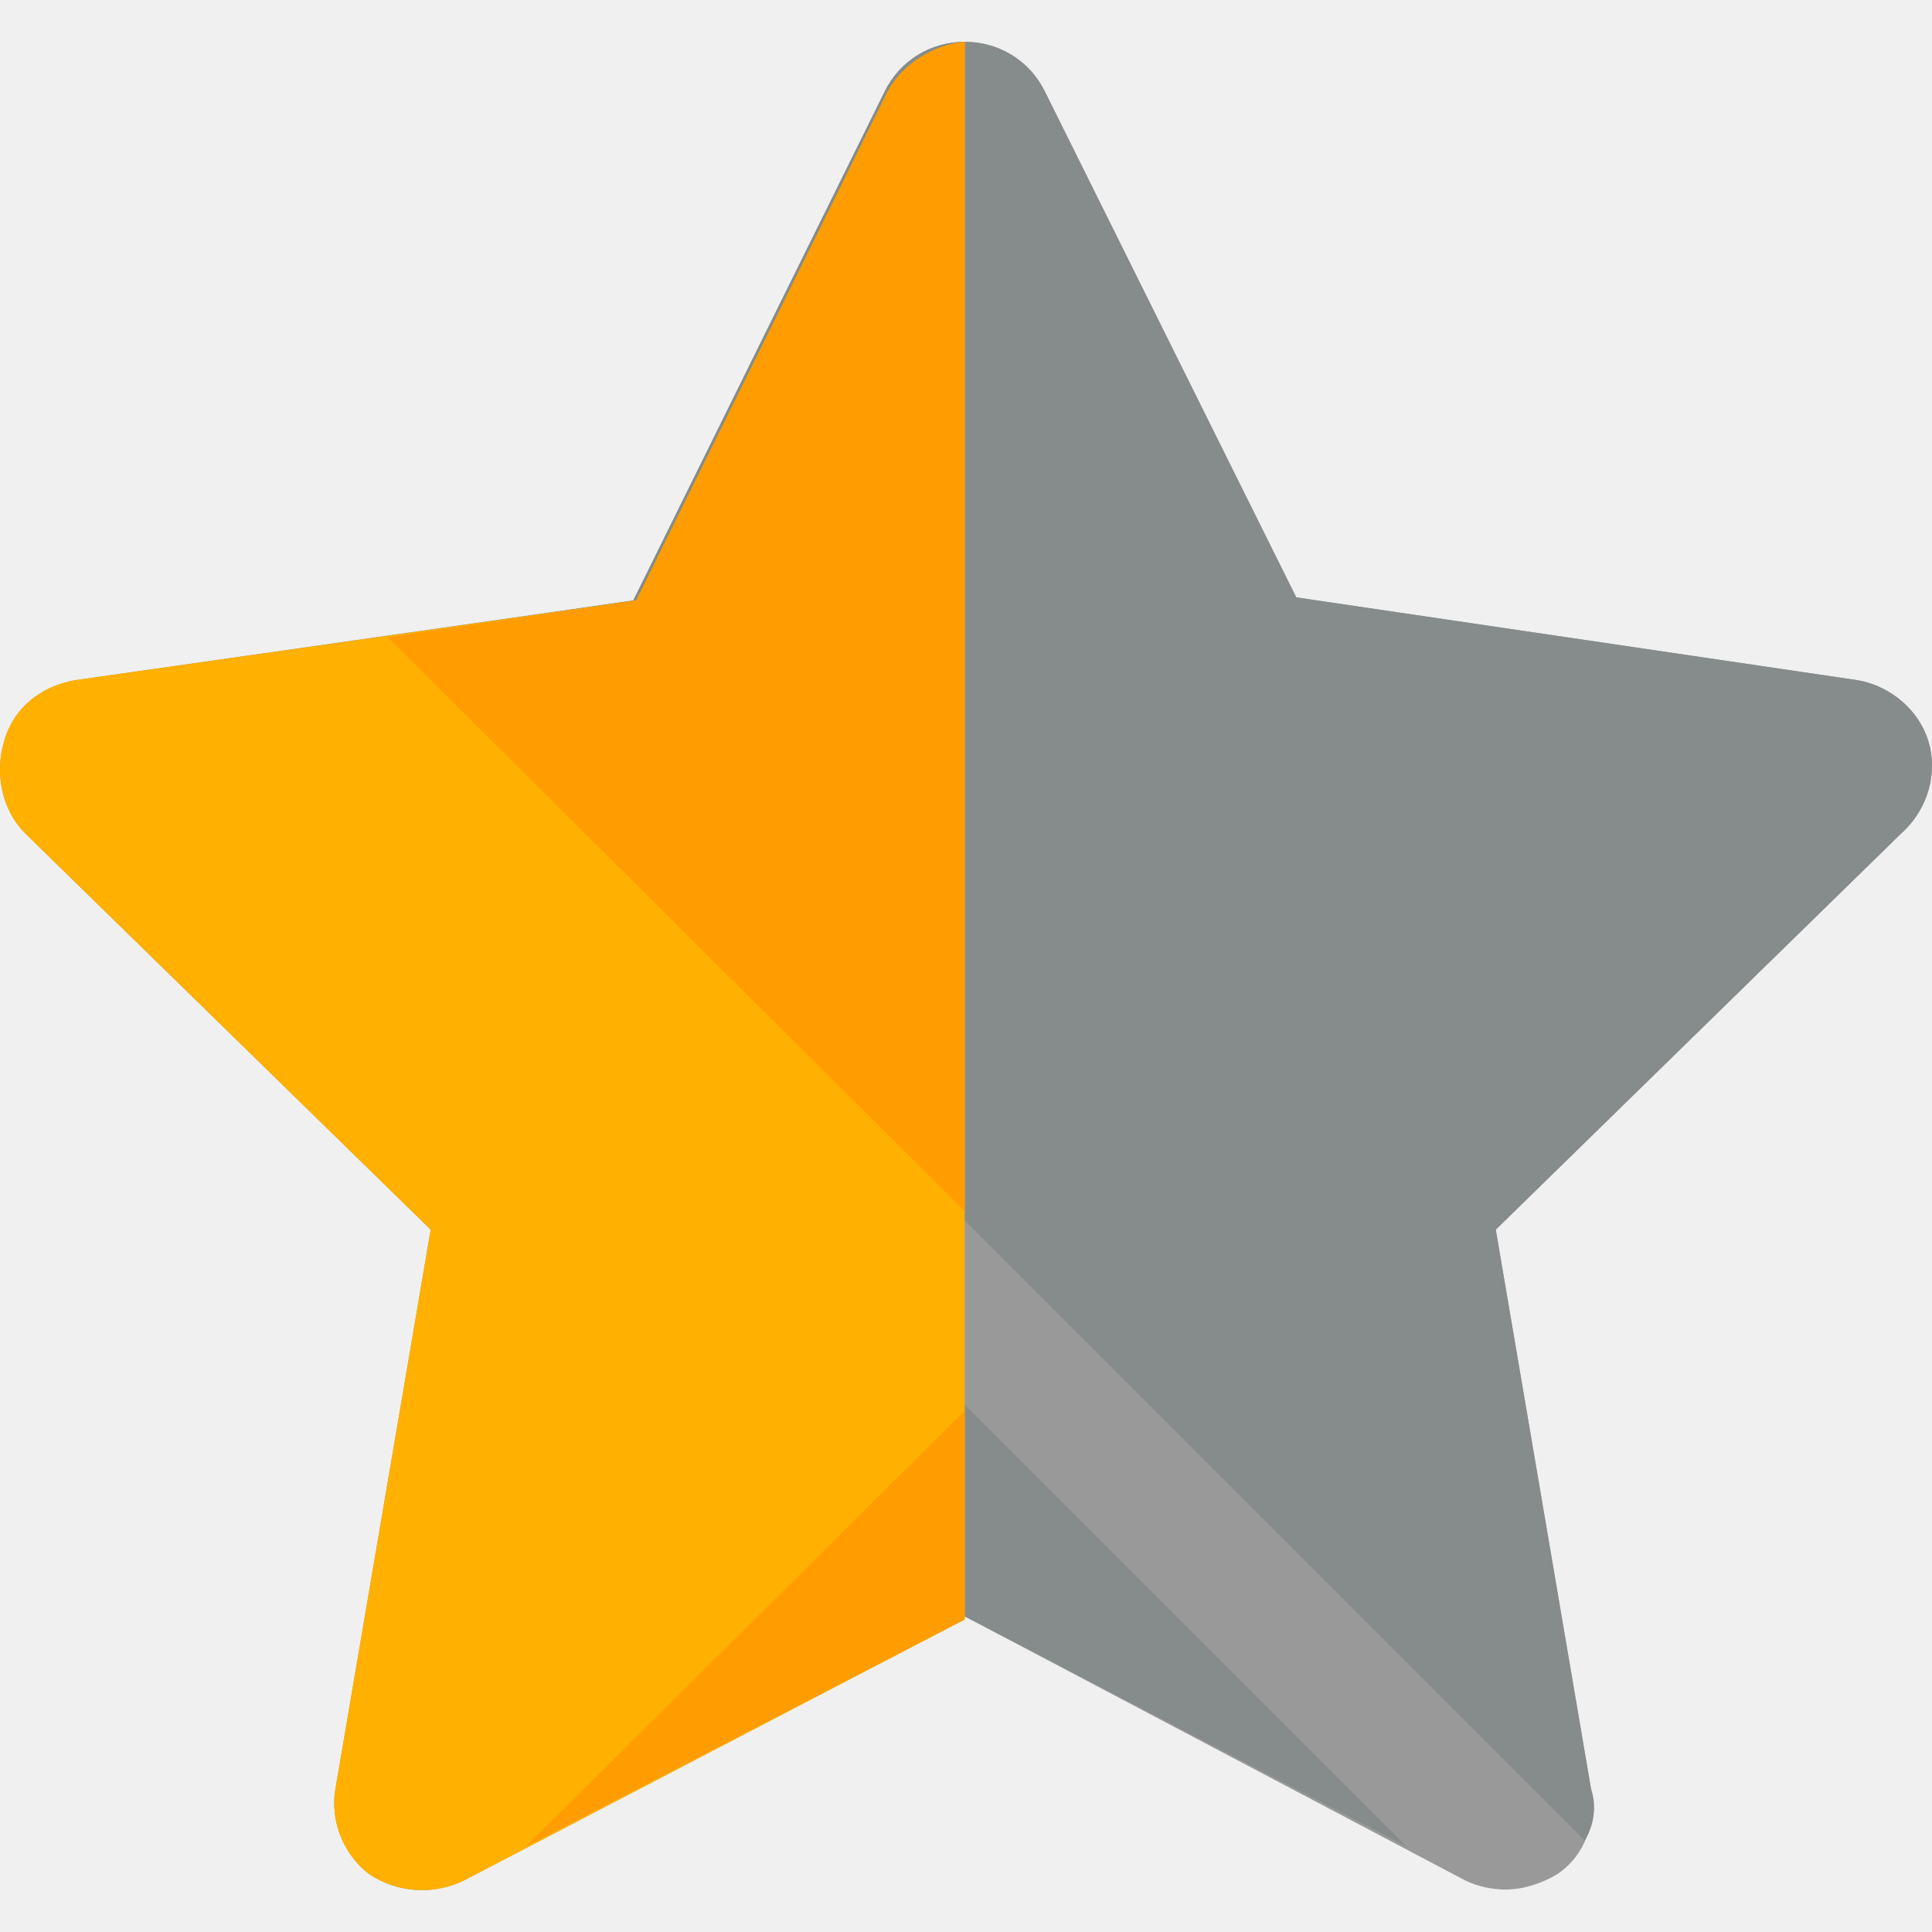
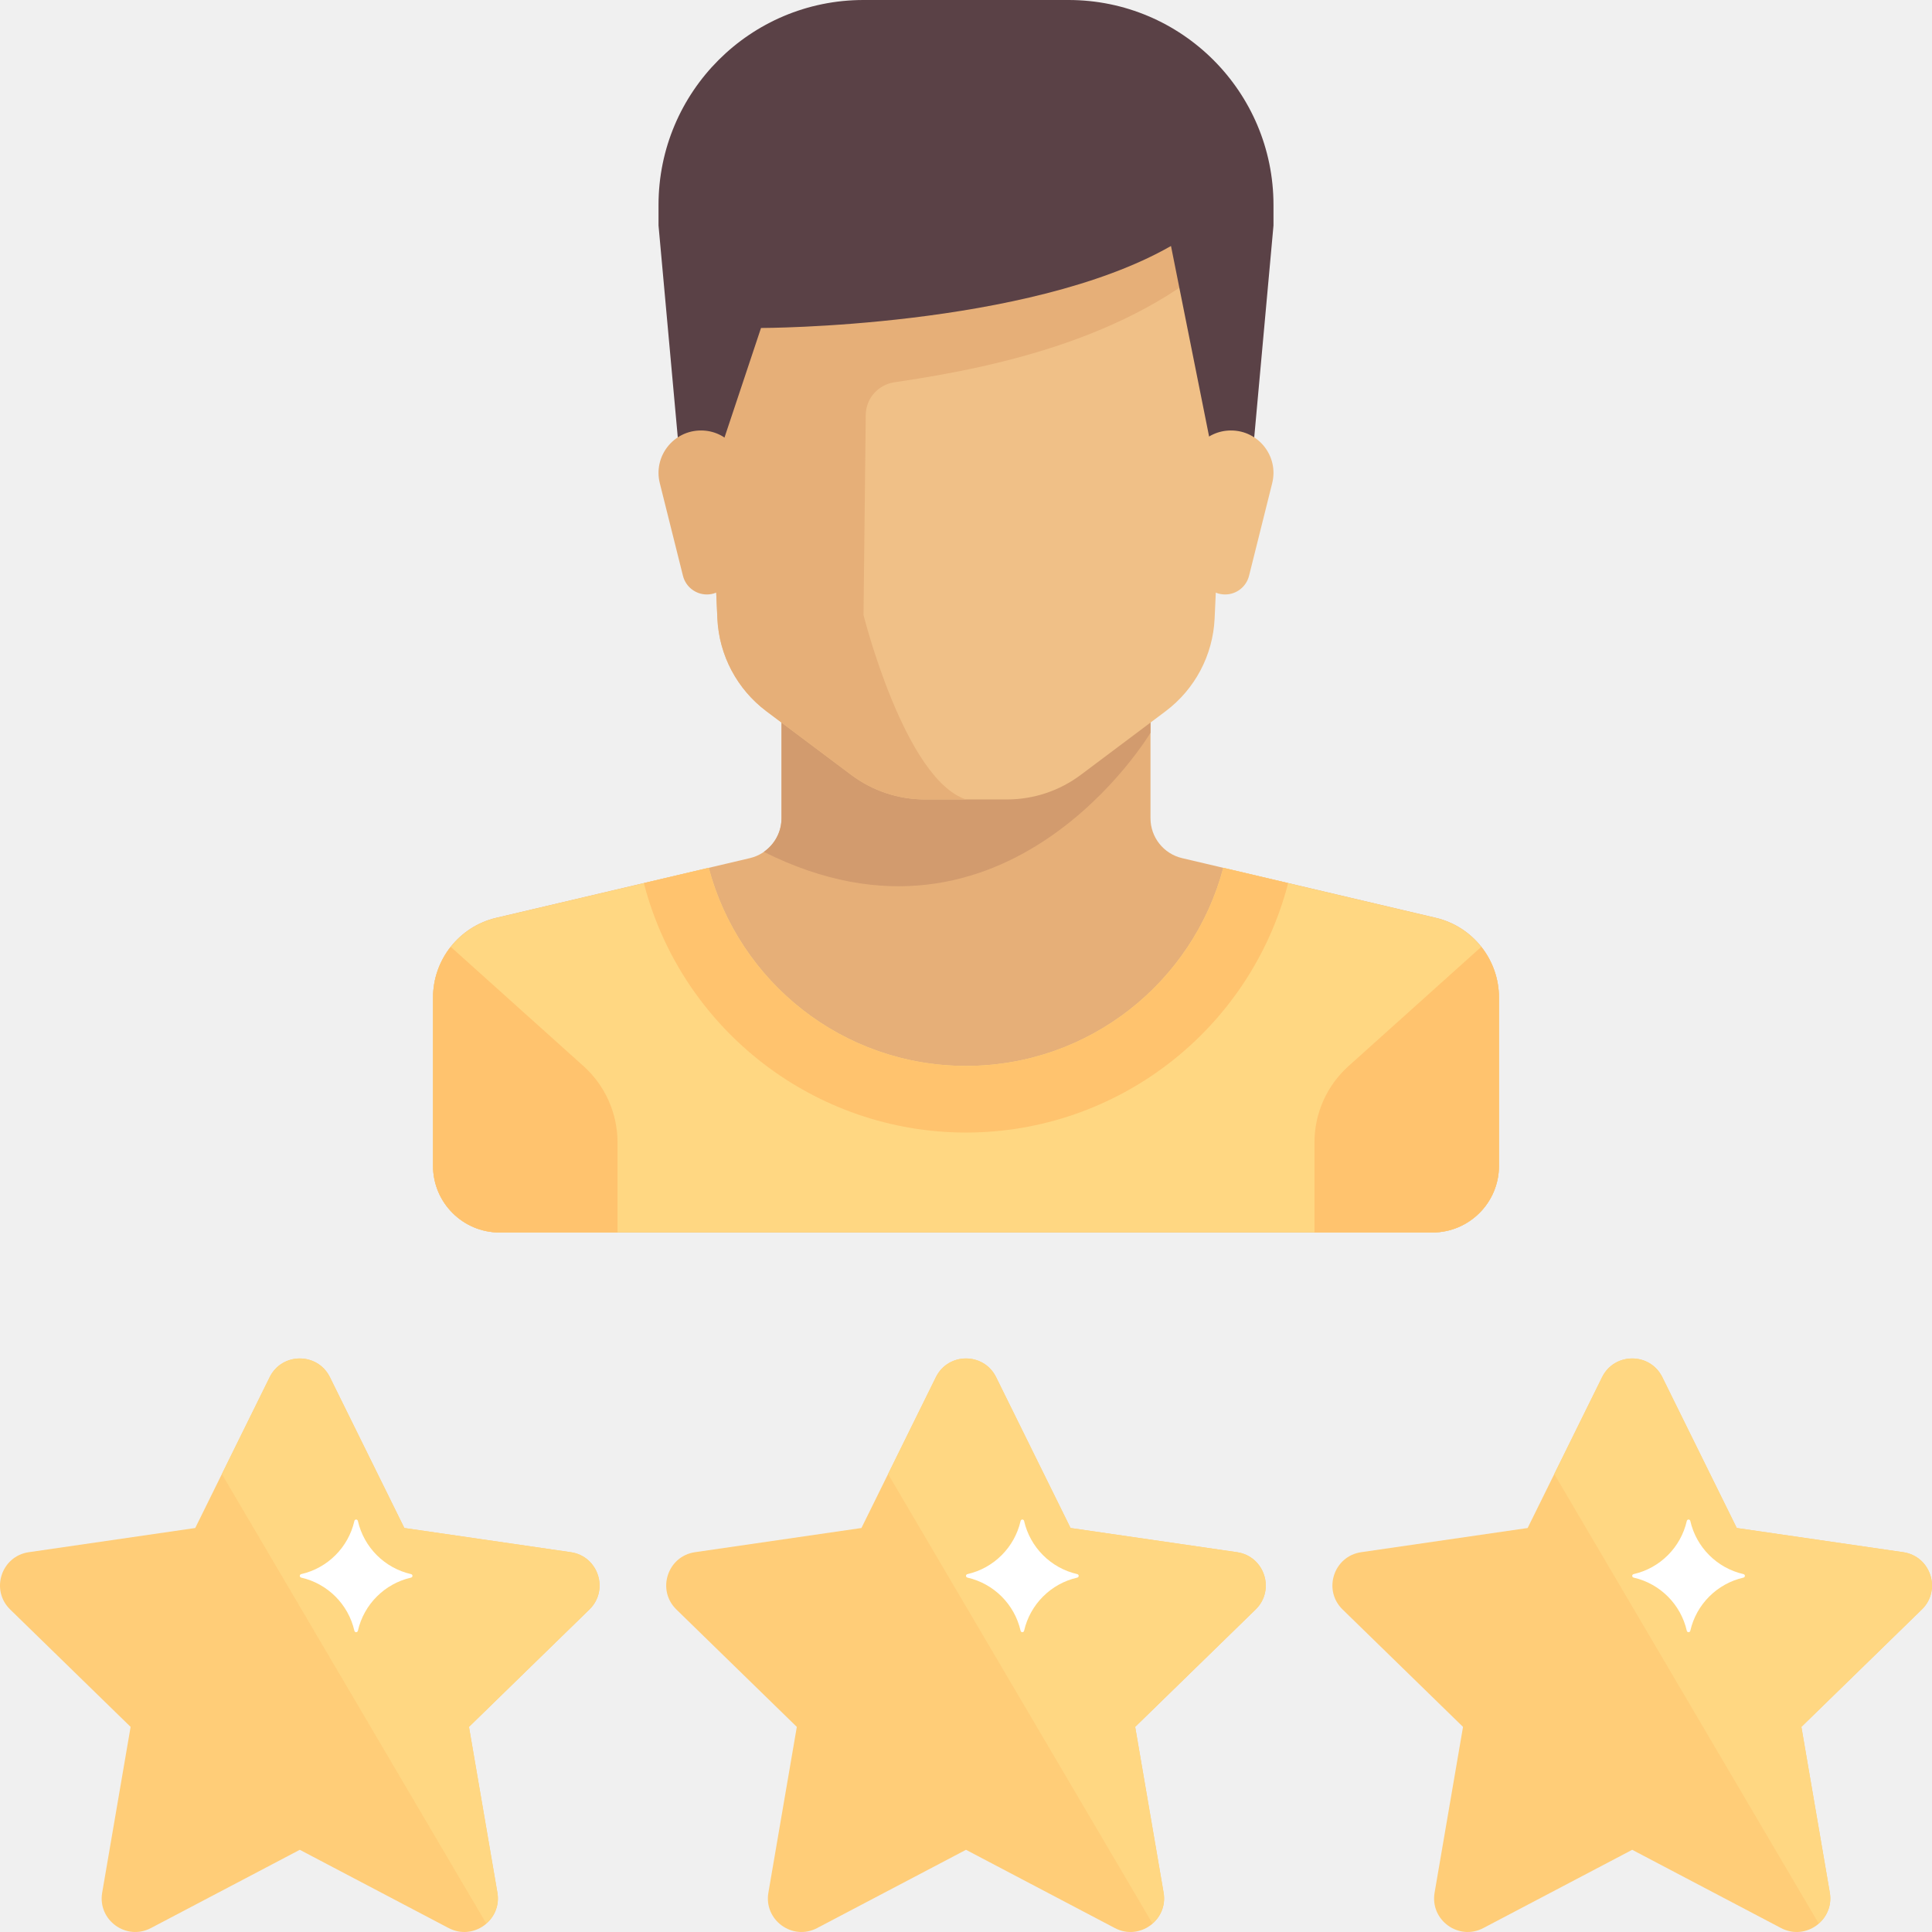
- <svg xmlns="http://www.w3.org/2000/svg" height="800px" width="800px" version="1.1" id="Layer_1" viewBox="0 0 503.559 503.559" xml:space="preserve">
-   <path style="fill:#999999;" d="M502.659,193.299c-2.4-8-9.6-14.4-18.4-16l-146.4-21.6l-65.6-132c-4-8-12-12.8-20.8-12.8  s-16.8,4.8-20.8,12.8l-65.6,132.8l-145.6,20.8c-8.8,1.6-16,7.2-18.4,16c-2.4,8-0.8,17.6,5.6,24l105.6,103.2l-24.8,145.6  c-1.6,8.8,2.4,17.6,8.8,22.4c7.2,4.8,16.8,5.6,24,1.6l131.2-68.8l130.4,68.8c3.2,1.6,7.2,2.4,10.4,2.4c4.8,0,9.6-1.6,13.6-4  c7.2-4.8,10.4-13.6,8.8-22.4l-24.8-145.6l105.6-103.2C502.659,210.899,505.059,201.299,502.659,193.299z" />
+ <svg xmlns="http://www.w3.org/2000/svg" version="1.1" id="Layer_1" x="0px" y="0px" viewBox="0 0 512 512" style="enable-background:new 0 0 512 512;" xml:space="preserve">
+   <path style="fill:#E6AF78;" d="M304.892,216.838v-29.421H207.11v29.421c0,5.042-3.468,9.421-8.376,10.575l-67.221,15.817  c-9.816,2.311-16.754,11.069-16.754,21.153v44.583c0,9.751,7.904,17.655,17.655,17.655h247.172c9.751,0,17.655-7.904,17.655-17.655  v-44.583c0-10.083-6.937-18.842-16.753-21.152l-67.221-15.817C308.36,226.259,304.892,221.88,304.892,216.838z" />
+   <path style="fill:#FFD782;" d="M380.489,243.23l-56.302-13.247c-8.012,30.206-35.459,52.5-68.186,52.5s-60.174-22.294-68.185-52.5  l-56.302,13.247c-9.816,2.311-16.754,11.069-16.754,21.152v44.584c0,9.75,7.905,17.655,17.655,17.655h247.172  c9.75,0,17.655-7.905,17.655-17.655v-44.584C397.242,254.298,390.304,245.54,380.489,243.23z" />
+   <path style="fill:#D29B6E;" d="M207.109,216.838c0,3.647-1.831,6.927-4.692,8.911c64.448,32.288,102.475-31.559,102.475-31.559  v-6.774H207.11v29.421H207.109z" />
+   <path style="fill:#F0C087;" d="M185.38,59.756l4.734,104.146c0.442,9.729,5.213,18.752,13.004,24.595l22.462,16.846  c5.642,4.232,12.504,6.519,19.556,6.519h21.729c7.052,0,13.914-2.287,19.556-6.519l22.462-16.846  c7.791-5.844,12.562-14.866,13.004-24.595l4.734-104.146H185.38z" />
+   <path style="fill:#E6AF78;" d="M185.38,59.756l4.734,104.146c0.442,9.73,5.213,18.752,13.004,24.596l22.462,16.846  c5.642,4.232,12.504,6.519,19.556,6.519H256c-16.297-5.432-27.161-48.892-27.161-48.892l0.594-53.02  c0.049-4.372,3.293-8.014,7.619-8.646c28.672-4.181,65.273-12.436,89.57-36.479v-5.071L185.38,59.756L185.38,59.756z" />
+   <path style="fill:#5A4146;" d="M174.515,54.324v5.432l5.432,59.756h10.865l10.865-32.594c0,0,70.621,0,108.648-21.729l10.865,54.324  h10.865l5.432-59.756v-5.432C337.485,24.321,313.164,0,283.162,0h-54.324C198.836,0,174.515,24.321,174.515,54.324z" />
+   <path style="fill:#F0C087;" d="M337.144,128.052l-6.135,24.54c-0.727,2.908-3.339,4.947-6.336,4.947l0,0  c-3.294,0-6.072-2.453-6.481-5.721l-3.137-25.098c-0.839-6.711,4.394-12.64,11.158-12.64h0.021  C333.551,114.08,338.919,120.954,337.144,128.052z" />
+   <path style="fill:#E6AF78;" d="M174.856,128.052l6.135,24.54c0.727,2.908,3.339,4.947,6.336,4.947l0,0  c3.294,0,6.072-2.453,6.481-5.721l3.137-25.098c0.839-6.711-4.394-12.64-11.158-12.64h-0.021  C178.45,114.08,173.082,120.954,174.856,128.052z" />
  <g>
-     <polygon style="fill:#858C8B;" points="136.259,481.299 136.259,481.299 251.459,421.299 366.659,481.299 366.659,481.299    251.459,366.099  " />
-     <path style="fill:#858C8B;" d="M502.659,193.299c-2.4-8-9.6-14.4-18.4-16l-146.4-21.6l-65.6-132c-4-8-12-12.8-20.8-12.8   s-16.8,4.8-20.8,12.8l-65.6,132.8l-65.6,9.6l313.6,313.6c2.4-4,3.2-8.8,1.6-13.6l-24.8-145.6l105.6-103.2   C502.659,210.899,505.059,201.299,502.659,193.299z" />
+     <path style="fill:#FFC36E;" d="M154.64,282.537l-35.201-31.622c-2.95,3.735-4.68,8.435-4.68,13.466v44.584   c0,9.751,7.904,17.655,17.655,17.655h31.236v-23.878C163.65,295.034,160.374,287.689,154.64,282.537z" />
+     <path style="fill:#FFC36E;" d="M357.361,282.537l35.201-31.622c2.95,3.735,4.68,8.435,4.68,13.466v44.584   c0,9.751-7.904,17.655-17.655,17.655H348.35v-23.878C348.35,295.034,351.626,287.689,357.361,282.537z" />
+     <path style="fill:#FFC36E;" d="M324.186,229.983c-8.011,30.206-35.458,52.5-68.185,52.5s-60.174-22.294-68.185-52.5l-17.15,4.035   l0.086,0.49c10.249,38.643,45.305,65.63,85.249,65.63s75-26.987,85.25-65.63l0.047-0.5L324.186,229.983z" />
  </g>
-   <path style="fill:#FFB000;" d="M251.459,10.899c-8,0.8-16,5.6-20,12.8l-65.6,132.8l-146.4,20.8c-8.8,1.6-16,7.2-18.4,16  c-2.4,8-0.8,17.6,5.6,24l105.6,103.2l-24.8,145.6c-1.6,8.8,2.4,17.6,8.8,22.4c7.2,4.8,16.8,5.6,24.8,1.6l130.4-68V10.899z" />
+   <path style="fill:#FFCD78;" d="M79.448,490.217l-39.452,20.74c-6.531,3.434-14.164-2.112-12.917-9.385l7.534-43.929L2.698,426.532  c-5.283-5.15-2.368-14.123,4.934-15.185l44.108-6.409l19.725-39.969c3.265-6.616,12.701-6.616,15.966,0l19.725,39.969l44.108,6.409  c7.302,1.062,10.217,10.034,4.934,15.185l-31.917,31.112l7.534,43.929c1.247,7.272-6.386,12.818-12.917,9.385L79.448,490.217z" />
+   <path style="fill:#FFD782;" d="M151.265,411.348l-44.108-6.409L87.431,364.97c-3.265-6.616-12.7-6.616-15.966,0L58.8,390.633  l70.056,119.095c2.195-1.91,3.531-4.825,2.961-8.156l-7.534-43.929l31.917-31.112C161.482,421.382,158.567,412.409,151.265,411.348z  " />
+   <path style="fill:#FFFFFF;" d="M108.917,417.152c-6.982-1.592-12.478-7.087-14.069-14.069c-0.12-0.525-0.815-0.525-0.936,0  c-1.591,6.982-7.087,12.478-14.069,14.069c-0.525,0.12-0.525,0.815,0,0.936c6.982,1.591,12.478,7.087,14.069,14.069  c0.12,0.525,0.815,0.525,0.936,0c1.591-6.982,7.087-12.478,14.069-14.069C109.442,417.969,109.442,417.272,108.917,417.152z" />
+   <path style="fill:#FFCD78;" d="M256,490.217l-39.452,20.74c-6.531,3.434-14.164-2.112-12.917-9.385l7.534-43.929l-31.917-31.112  c-5.283-5.15-2.368-14.123,4.934-15.185l44.108-6.409l19.725-39.969c3.265-6.616,12.701-6.616,15.966,0l19.725,39.969l44.108,6.409  c7.302,1.062,10.217,10.034,4.934,15.185l-31.917,31.112l7.534,43.929c1.247,7.272-6.386,12.818-12.917,9.385L256,490.217z" />
+   <path style="fill:#FFD782;" d="M327.817,411.348l-44.108-6.409l-19.726-39.969c-3.265-6.616-12.7-6.616-15.966,0l-12.665,25.663  l70.056,119.095c2.195-1.91,3.531-4.825,2.961-8.156l-7.534-43.929l31.917-31.112C338.034,421.382,335.119,412.409,327.817,411.348z  " />
+   <path style="fill:#FFFFFF;" d="M285.469,417.152c-6.982-1.592-12.478-7.087-14.069-14.069c-0.12-0.525-0.815-0.525-0.936,0  c-1.591,6.982-7.087,12.478-14.069,14.069c-0.525,0.12-0.525,0.815,0,0.936c6.982,1.591,12.478,7.087,14.069,14.069  c0.12,0.525,0.815,0.525,0.936,0c1.591-6.982,7.087-12.478,14.069-14.069C285.994,417.969,285.994,417.272,285.469,417.152z" />
+   <path style="fill:#FFCD78;" d="M432.552,490.217l-39.452,20.74c-6.531,3.434-14.164-2.112-12.917-9.385l7.534-43.929l-31.917-31.112  c-5.283-5.15-2.368-14.123,4.934-15.185l44.108-6.409l19.725-39.969c3.265-6.616,12.701-6.616,15.966,0l19.725,39.969l44.108,6.409  c7.302,1.062,10.217,10.034,4.934,15.185l-31.917,31.112l7.534,43.929c1.247,7.272-6.386,12.818-12.917,9.385L432.552,490.217z" />
+   <path style="fill:#FFD782;" d="M504.369,411.348l-44.108-6.409l-19.726-39.969c-3.265-6.616-12.7-6.616-15.966,0l-12.665,25.663  l70.056,119.095c2.195-1.91,3.531-4.825,2.961-8.156l-7.534-43.929l31.917-31.112C514.586,421.382,511.67,412.409,504.369,411.348z" />
+   <path style="fill:#FFFFFF;" d="M462.021,417.152c-6.982-1.592-12.478-7.087-14.069-14.069c-0.12-0.525-0.815-0.525-0.936,0  c-1.591,6.982-7.087,12.478-14.069,14.069c-0.525,0.12-0.525,0.815,0,0.936c6.982,1.591,12.478,7.087,14.069,14.069  c0.12,0.525,0.815,0.525,0.936,0c1.591-6.982,7.087-12.478,14.069-14.069C462.546,417.969,462.546,417.272,462.021,417.152z" />
  <g>
-     <path style="fill:#FF9D00;" d="M231.459,23.699l-65.6,132.8l-64.8,9.6l150.4,149.6v-304.8   C243.459,11.699,235.459,16.499,231.459,23.699z" />
-     <polygon style="fill:#FF9D00;" points="137.059,481.299 137.059,481.299 251.459,422.099 251.459,367.699  " />
-   </g>
+ </g>
+   <g>
+ </g>
+   <g>
+ </g>
+   <g>
+ </g>
+   <g>
+ </g>
+   <g>
+ </g>
+   <g>
+ </g>
+   <g>
+ </g>
+   <g>
+ </g>
+   <g>
+ </g>
+   <g>
+ </g>
+   <g>
+ </g>
+   <g>
+ </g>
+   <g>
+ </g>
+   <g>
+ </g>
</svg>
